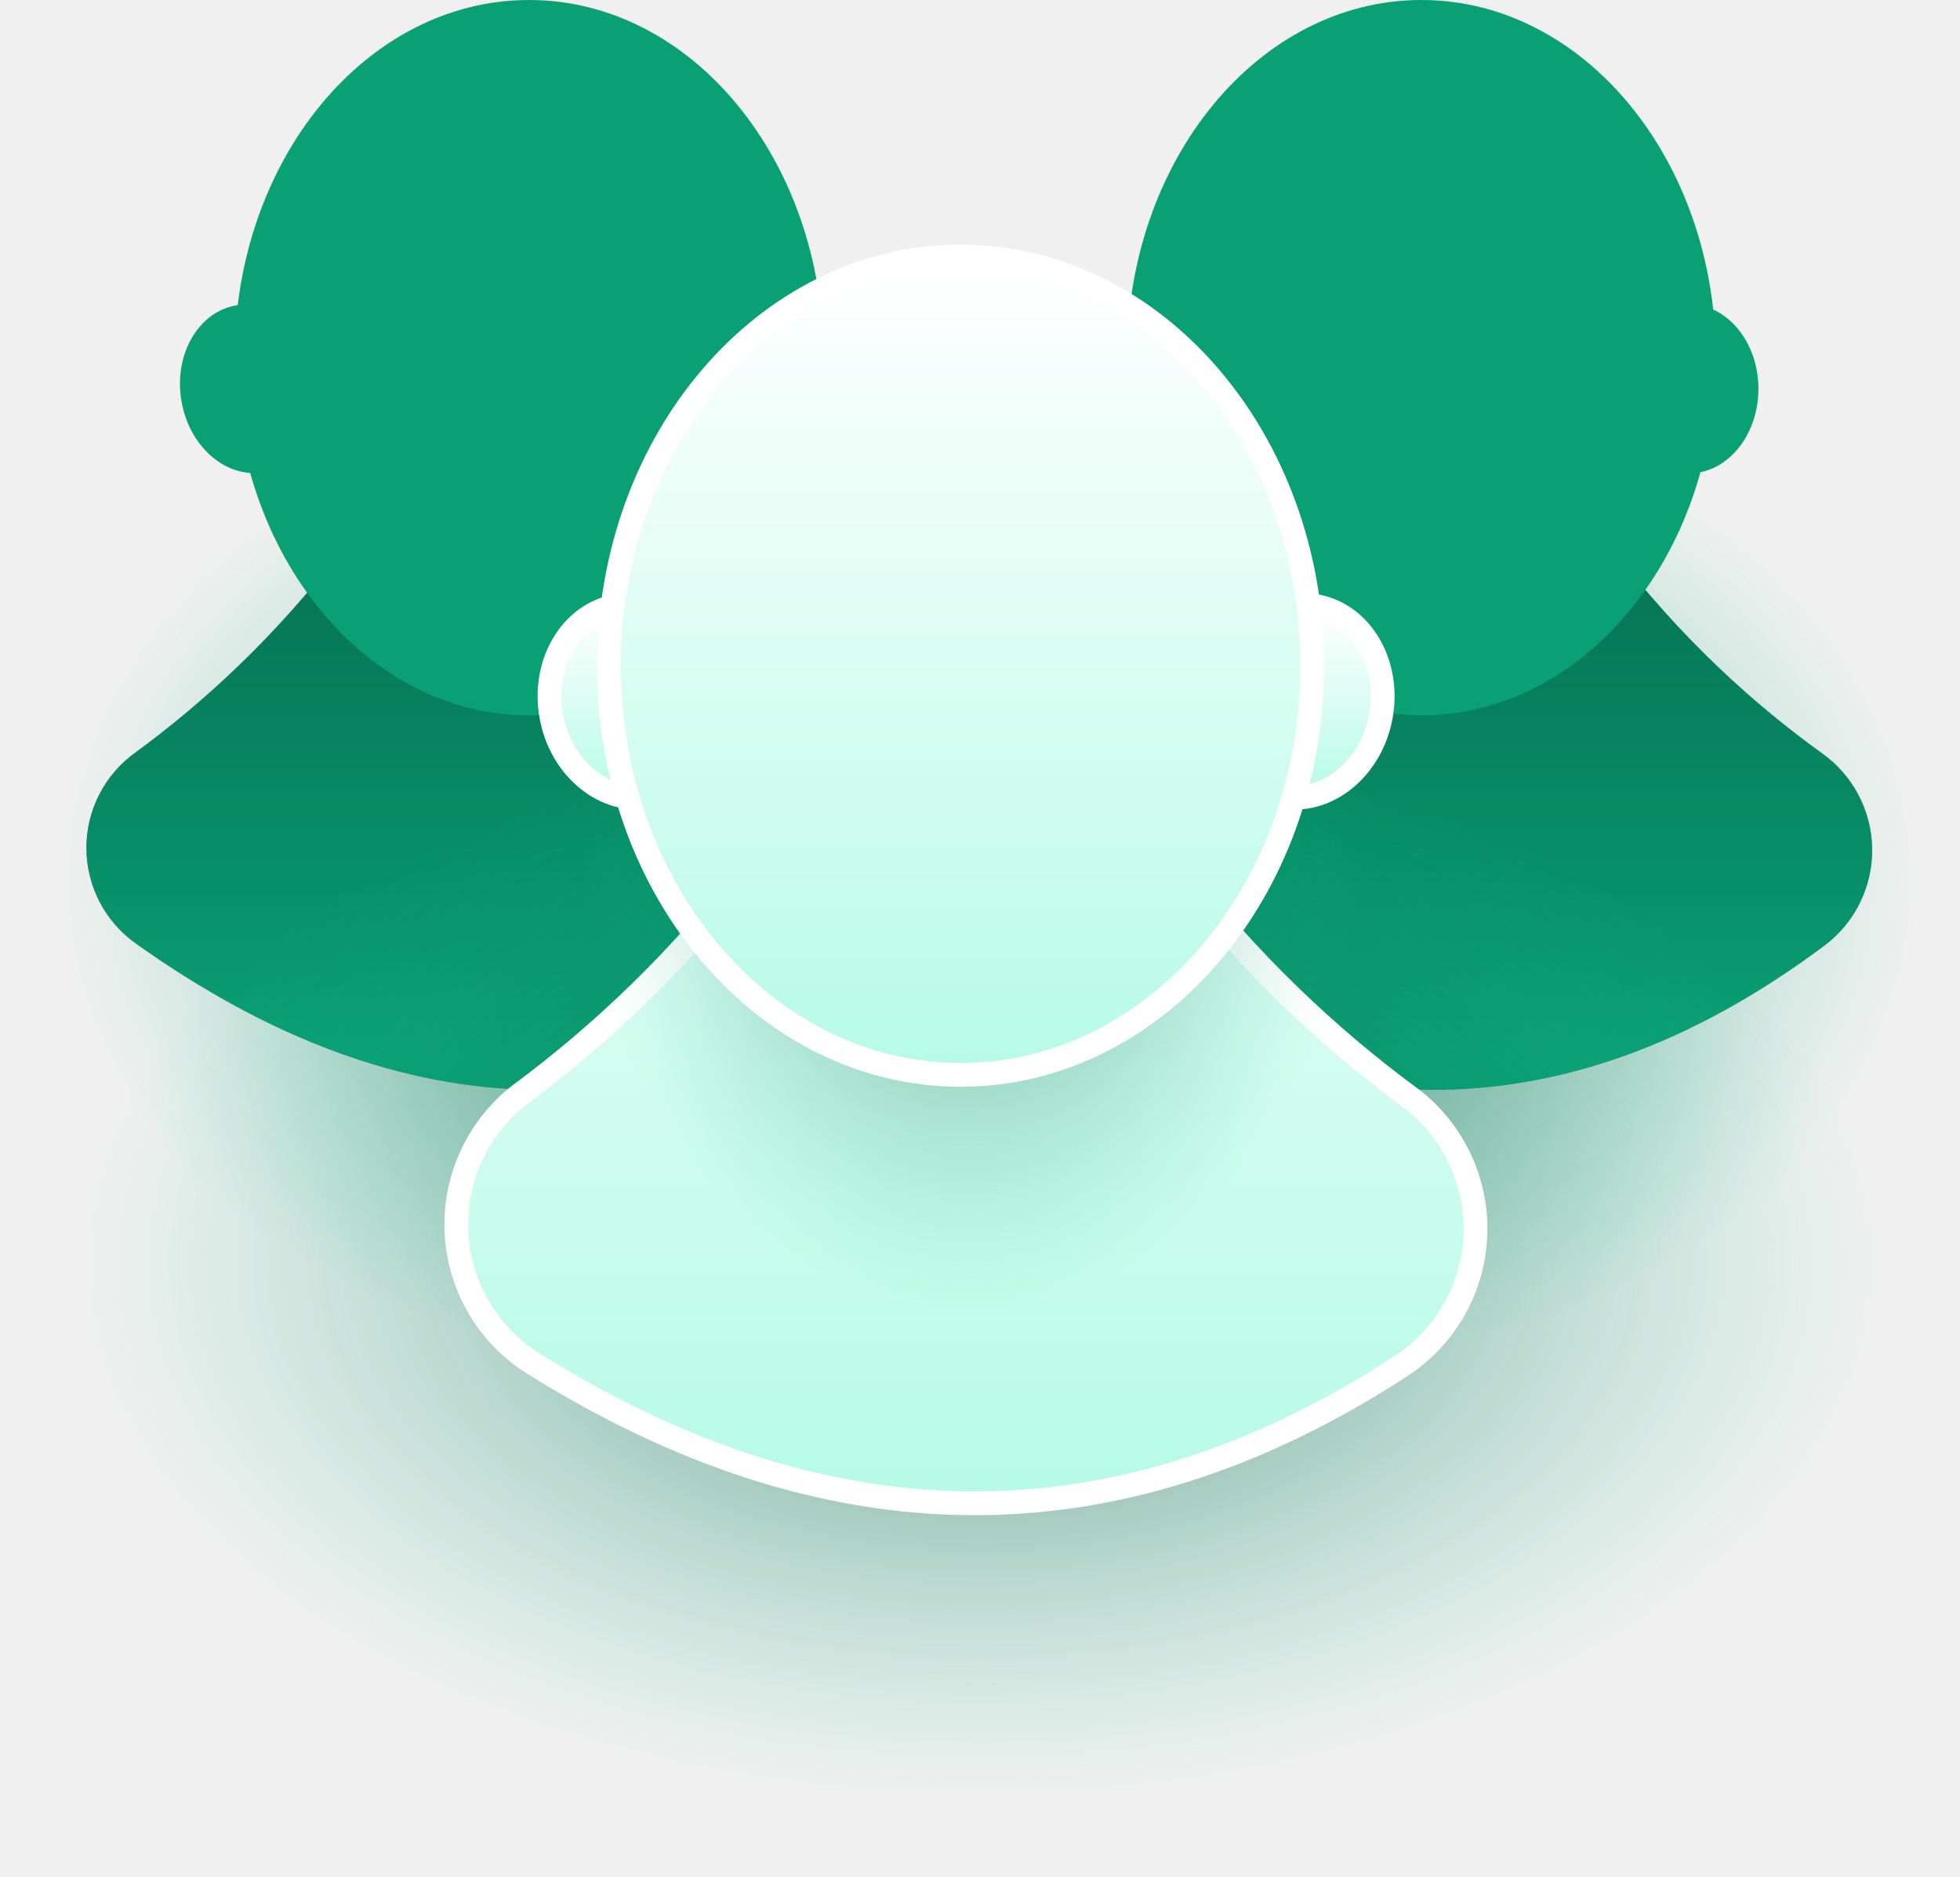
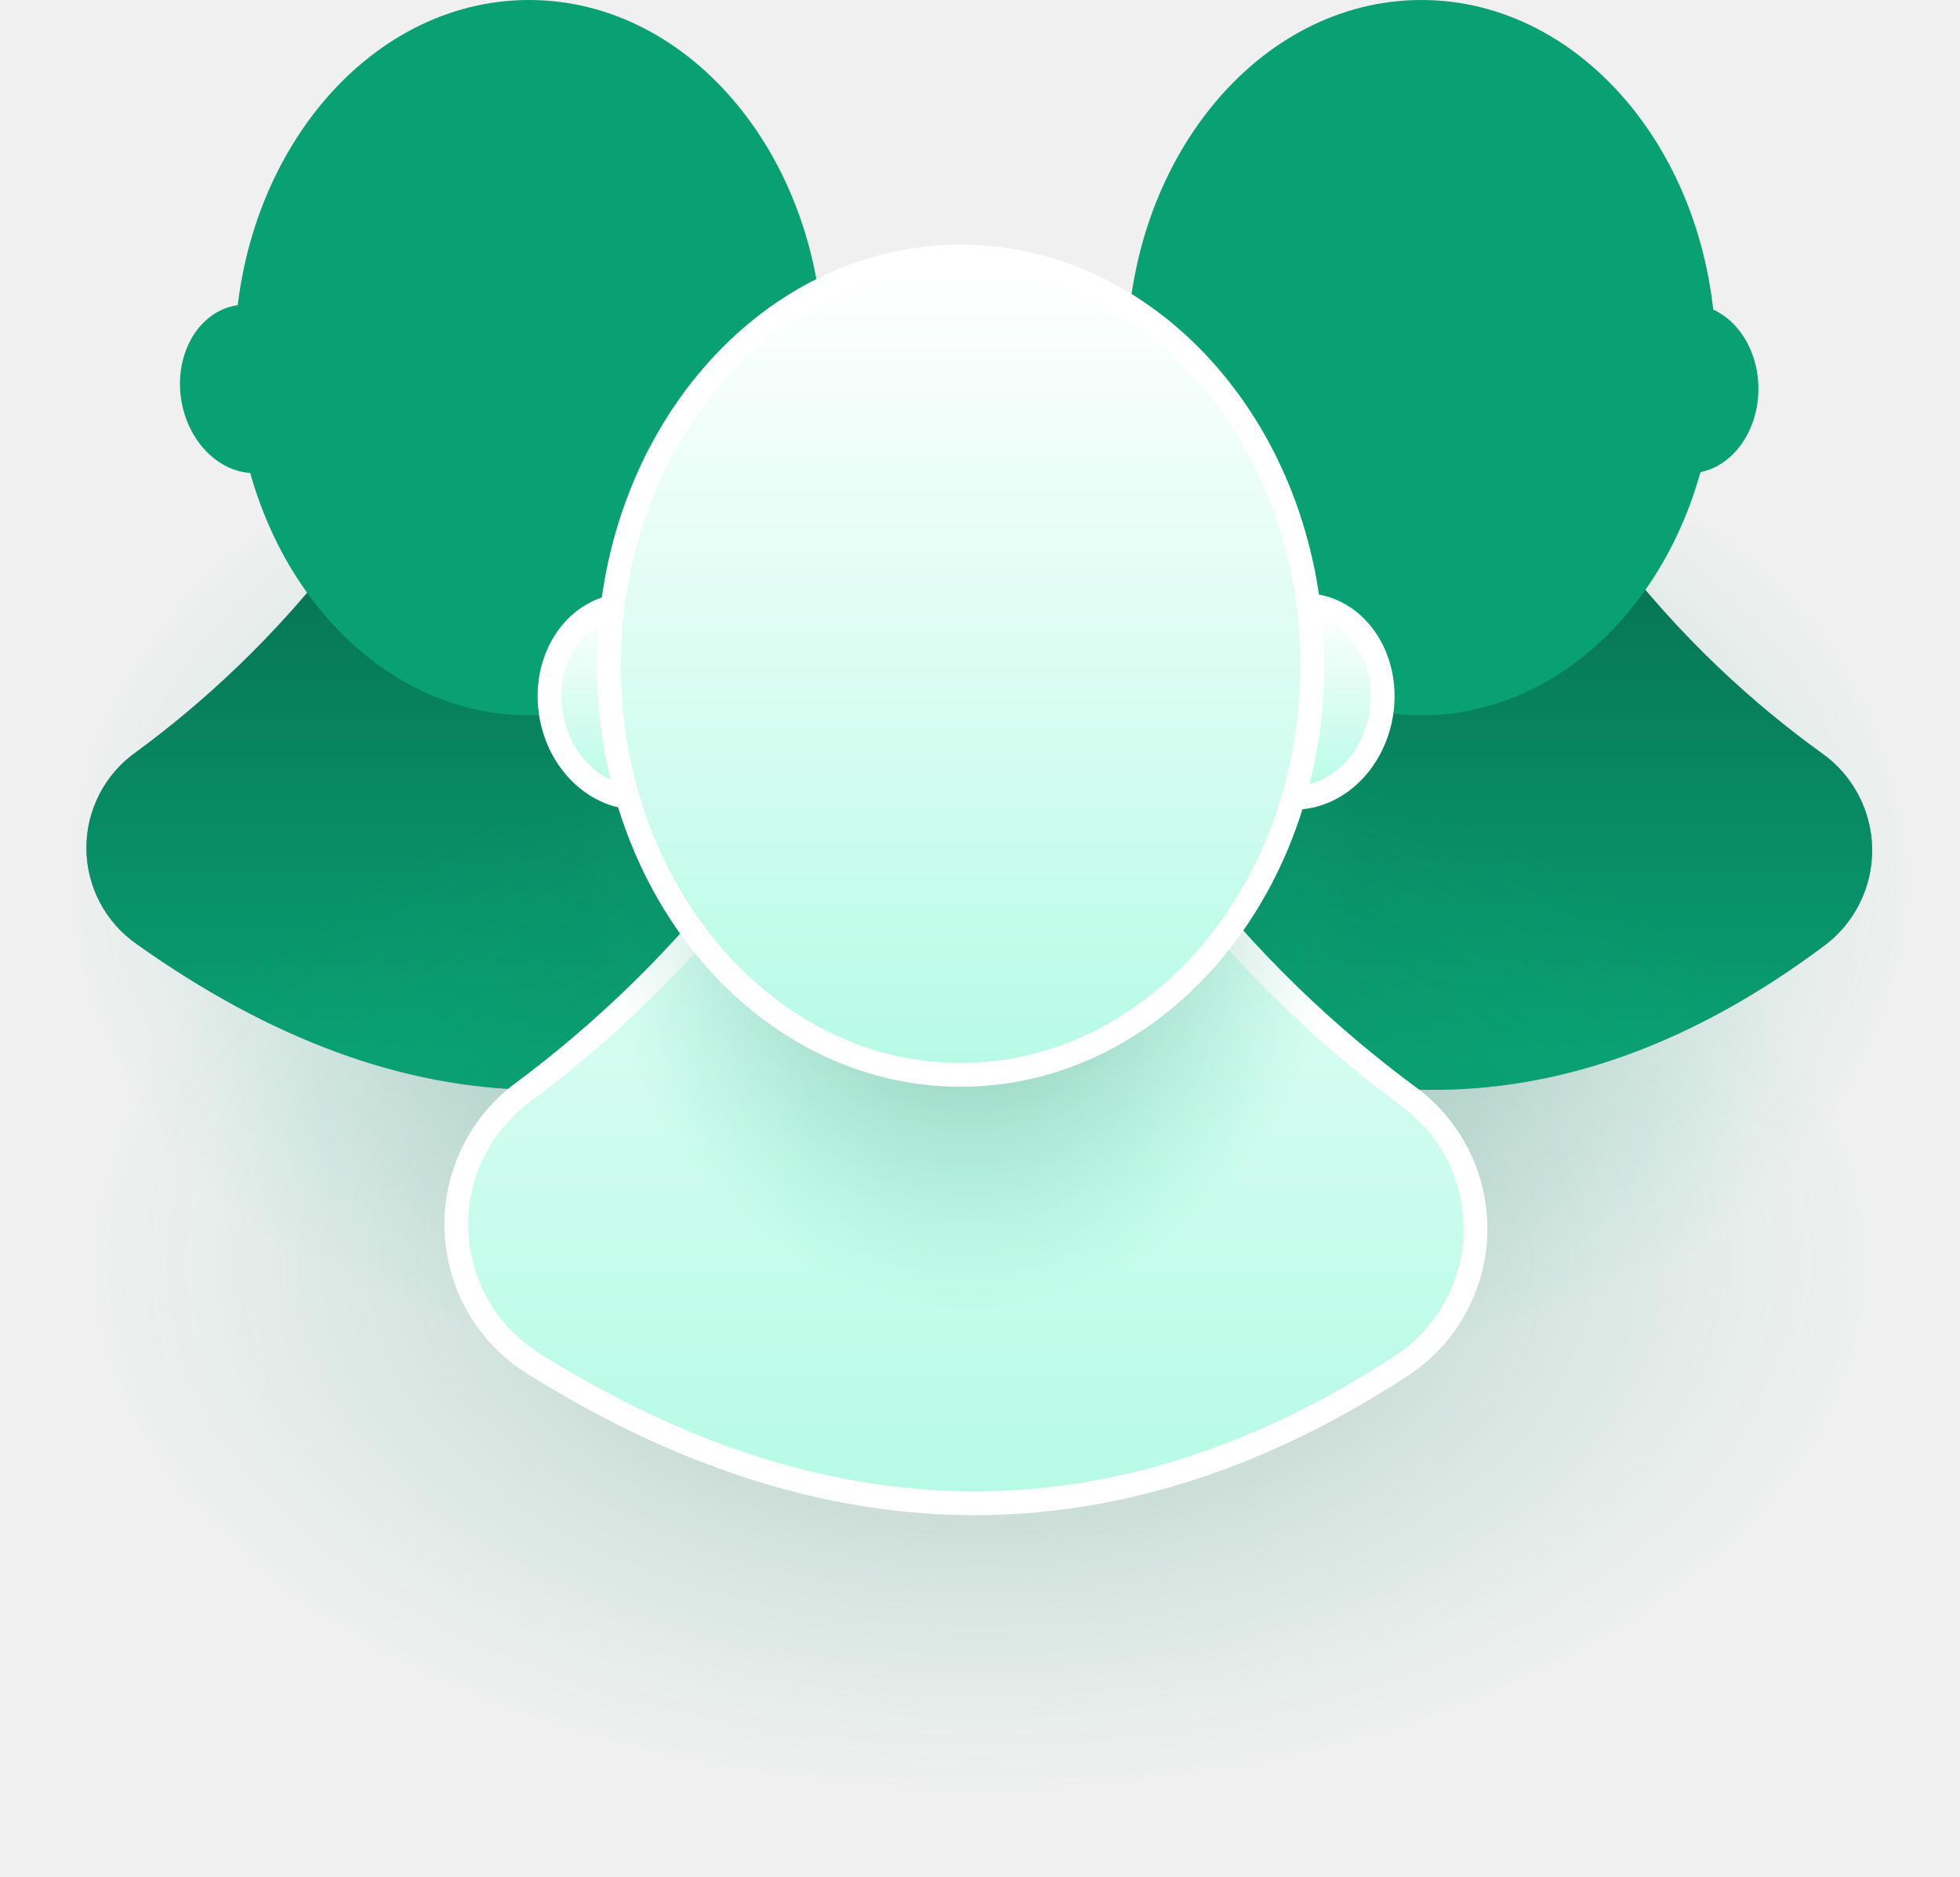
<svg xmlns="http://www.w3.org/2000/svg" viewBox="0 0 165 158" xml:space="preserve" style="fill-rule:evenodd;clip-rule:evenodd;stroke-linecap:round;stroke-linejoin:round;stroke-miterlimit:1.5">
  <g id="person1">
    <path d="M45.622,35.618c30.103,0 54.542,18.68 54.542,41.689c0,23.01 -24.439,41.69 -54.542,41.69c-30.103,0 -41.692,-18.744 -41.692,-41.753c0,-23.009 11.589,-41.626 41.692,-41.626Z" style="fill:url(#_omniRadial11);" />
    <path d="M78.299,63.439c2.605,1.829 4.177,4.795 4.229,7.978c0.052,3.183 -1.422,6.198 -3.967,8.111c-22.346,16.745 -44.696,15.836 -67.046,-0.048c-2.644,-1.835 -4.228,-4.844 -4.242,-8.064c-0.015,-3.219 1.542,-6.242 4.171,-8.101c10.616,-7.784 25.846,-22.829 32.377,-48.625c0,0 0.314,-7.546 0.899,-4.207c0.585,-3.339 0.899,4.207 0.899,4.207c6.584,26.005 22.008,41.084 32.68,48.749Z" style="fill:#AC95E5" />
    <path d="M78.299,63.439c2.605,1.829 4.177,4.795 4.229,7.978c0.052,3.183 -1.422,6.198 -3.967,8.111c-22.346,16.745 -44.696,15.836 -67.046,-0.048c-2.644,-1.835 -4.228,-4.844 -4.242,-8.064c-0.015,-3.219 1.542,-6.242 4.171,-8.101c10.616,-7.784 25.846,-22.829 32.377,-48.625c0,0 0.314,-7.546 0.899,-4.207c0.585,-3.339 0.899,4.207 0.899,4.207c6.584,26.005 22.008,41.084 32.68,48.749Z" style="fill:url(#_omniLinear12);" />
    <path d="M19.95,25.696c3.197,-0.498 6.284,2.249 6.889,6.132c0.605,3.883 -1.499,7.44 -4.696,7.939c-3.197,0.498 -6.283,-2.25 -6.889,-6.133c-0.605,-3.882 1.499,-7.439 4.696,-7.938Z" style="fill:#09A073;" />
    <ellipse cx="44.537" cy="30.109" rx="24.79" ry="30.109" style="fill:#09A073;" />
  </g>
  <g id="person2">
    <path d="M120.743,35.618c30.103,0 41.214,18.68 41.214,41.689c0,23.01 -11.111,41.69 -41.214,41.69c-30.103,0 -54.542,-18.68 -54.542,-41.69c0,-23.009 24.439,-41.689 54.542,-41.689Z" style="fill:url(#_omniRadial13);" />
    <path d="M153.353,63.39c2.621,1.844 4.202,4.832 4.251,8.037c0.049,3.204 -1.439,6.239 -4.003,8.162c-22.29,16.661 -44.584,15.758 -66.878,-0.047c-2.666,-1.844 -4.264,-4.873 -4.282,-8.114c-0.018,-3.242 1.547,-6.288 4.192,-8.162c10.613,-7.799 25.792,-22.835 32.309,-48.576c0,0 0.314,-7.546 0.899,-4.207c0.585,-3.339 0.899,4.207 0.899,4.207c6.57,25.951 21.943,41.021 32.613,48.7Z" style="fill:#AC95E5" />
    <path d="M153.353,63.39c2.621,1.844 4.202,4.832 4.251,8.037c0.049,3.204 -1.439,6.239 -4.003,8.162c-22.29,16.661 -44.584,15.758 -66.878,-0.047c-2.666,-1.844 -4.264,-4.873 -4.282,-8.114c-0.018,-3.242 1.547,-6.288 4.192,-8.162c10.613,-7.799 25.792,-22.835 32.309,-48.576c0,0 0.314,-7.546 0.899,-4.207c0.585,-3.339 0.899,4.207 0.899,4.207c6.57,25.951 21.943,41.021 32.613,48.7Z" style="fill:url(#_omniLinear14);" />
    <ellipse cx="142.168" cy="32.731" rx="5.862" ry="7.12" style="fill:#09A073;" />
    <ellipse cx="119.658" cy="30.109" rx="24.79" ry="30.109" style="fill:#09A073;" />
  </g>
  <g id="person3">
    <ellipse cx="82.163" cy="110.033" rx="77.933" ry="47.694" style="fill:url(#_omniRadial15);" />
    <path d="M118.476,92.233c3.696,2.658 5.842,6.969 5.736,11.521c-0.107,4.552 -2.453,8.757 -6.27,11.239c-24.333,15.855 -48.677,15.01 -73.021,-0.197c-3.899,-2.43 -6.335,-6.639 -6.5,-11.231c-0.164,-4.591 1.964,-8.964 5.68,-11.667c12.484,-9.313 28.672,-26.109 35.911,-53.5c0,0 0.375,-8.633 1.074,-4.813c0.698,-3.82 1.073,4.813 1.073,4.813c7.321,27.701 23.794,44.565 36.317,53.835Z" style="fill:url(#_omniLinear16);stroke:white;stroke-width:2px;" />
    <ellipse cx="81.403" cy="72.154" rx="33.499" ry="43.778" style="fill:url(#_omniRadial17);" />
    <path d="M51.846,51.023c3.801,-0.69 7.539,2.342 8.341,6.766c0.802,4.423 -1.633,8.574 -5.435,9.264c-3.802,0.689 -7.54,-2.343 -8.342,-6.766c-0.802,-4.424 1.634,-8.575 5.436,-9.264Z" style="fill:url(#_omniLinear18);stroke:white;stroke-width:2px;" />
    <path d="M110.804,51.021c3.803,0.685 6.243,4.833 5.446,9.258c-0.798,4.424 -4.532,7.46 -8.335,6.775c-3.802,-0.685 -6.242,-4.833 -5.445,-9.258c0.797,-4.424 4.531,-7.46 8.334,-6.775Z" style="fill:url(#_omniLinear19);stroke:white;stroke-width:2px;" />
    <ellipse cx="80.867" cy="56.038" rx="29.604" ry="34.445" style="fill:url(#_omniLinear110);stroke:white;stroke-width:2px;" />
  </g>
  <defs>
    <radialGradient id="_omniRadial11" cx="0" cy="0" r="1" gradientUnits="userSpaceOnUse" gradientTransform="matrix(-47.2623,0,0,-39.444,52.2711,74.0608)">
-       <stop offset="0" style="stop-color:#063727;stop-opacity:0.6" />
+       <stop offset="0" style="stop-color:#063727;stop-opacity:0.3" />
      <stop offset="1" style="stop-color:#17C994;stop-opacity:0" />
    </radialGradient>
    <linearGradient id="_omniLinear12" x1="0" y1="0" x2="1" y2="0" gradientUnits="userSpaceOnUse" gradientTransform="matrix(3.98459e-15,65.0732,-65.0732,3.98459e-15,44.4396,23.9149)">
      <stop offset="0" style="stop-color:#055C42;stop-opacity:1" />
      <stop offset="1" style="stop-color:#09A073;stop-opacity:1" />
    </linearGradient>
    <radialGradient id="_omniRadial13" cx="0" cy="0" r="1" gradientUnits="userSpaceOnUse" gradientTransform="matrix(-47.0275,0,0,-39.444,114.302,74.0608)">
-       <stop offset="0" style="stop-color:#063727;stop-opacity:0.6" />
+       <stop offset="0" style="stop-color:#063727;stop-opacity:0.3" />
      <stop offset="1" style="stop-color:#17C994;stop-opacity:0" />
    </radialGradient>
    <linearGradient id="_omniLinear14" x1="0" y1="0" x2="1" y2="0" gradientUnits="userSpaceOnUse" gradientTransform="matrix(3.97971e-15,65.0735,-64.9936,3.9846e-15,119.562,23.915)">
      <stop offset="0" style="stop-color:#055C42;stop-opacity:1" />
      <stop offset="1" style="stop-color:#09A073;stop-opacity:1" />
    </linearGradient>
    <radialGradient id="_omniRadial15" cx="0" cy="0" r="1" gradientUnits="userSpaceOnUse" gradientTransform="matrix(-76.5487,0,0,-45.1251,82.526,106.319)">
-       <stop offset="0" style="stop-color:#063727;stop-opacity:0.6" />
+       <stop offset="0" style="stop-color:#063727;stop-opacity:0.3" />
      <stop offset="1" style="stop-color:#17C994;stop-opacity:0" />
    </radialGradient>
    <linearGradient id="_omniLinear16" x1="0" y1="0" x2="1" y2="0" gradientUnits="userSpaceOnUse" gradientTransform="matrix(-3.17988e-14,90.9291,-83.0566,-3.48128e-14,86.4846,33.6517)">
      <stop offset="0" style="stop-color:white;stop-opacity:1" />
      <stop offset="1" style="stop-color:#B7FBE6;stop-opacity:1" />
    </linearGradient>
    <radialGradient id="_omniRadial17" cx="0" cy="0" r="1" gradientUnits="userSpaceOnUse" gradientTransform="matrix(-32.9039,0,0,-41.42,81.559,68.7446)">
      <stop offset="0" style="stop-color:#000;stop-opacity:0.5" />
      <stop offset="1" style="stop-color:#17C994;stop-opacity:0" />
    </radialGradient>
    <linearGradient id="_omniLinear18" x1="0" y1="0" x2="1" y2="0" gradientUnits="userSpaceOnUse" gradientTransform="matrix(-5.21898e-15,15.706,-13.6317,-6.01317e-15,54.1472,51.1051)">
      <stop offset="0" style="stop-color:white;stop-opacity:1" />
      <stop offset="1" style="stop-color:#B7FBE6;stop-opacity:1" />
    </linearGradient>
    <linearGradient id="_omniLinear19" x1="0" y1="0" x2="1" y2="0" gradientUnits="userSpaceOnUse" gradientTransform="matrix(-5.21869e-15,15.7065,-13.6309,-6.01334e-15,110.209,51.1045)">
      <stop offset="0" style="stop-color:white;stop-opacity:1" />
      <stop offset="1" style="stop-color:#B7FBE6;stop-opacity:1" />
    </linearGradient>
    <linearGradient id="_omniLinear110" x1="0" y1="0" x2="1" y2="0" gradientUnits="userSpaceOnUse" gradientTransform="matrix(-2.19425e-14,66.6845,-57.3125,-2.55306e-14,84.4349,22.3572)">
      <stop offset="0" style="stop-color:white;stop-opacity:1" />
      <stop offset="1" style="stop-color:#B7FBE6;stop-opacity:1" />
    </linearGradient>
  </defs>
  <style type="text/css">
        #person1,
        #person2,
        #person3 {
            transform-box: fill-box;
            transform-origin: center;
        }
        #person1,
        #person2,
        #person3 {
            transform: translateX(0);
            transition: 0.5s ease-in;
        }
        svg:hover #person1 {
            transform: translateX(10px);
        }
        svg:hover #person2 {
            transform: translateX(-10px);
        }
        svg:hover #person3 {
            transform: scale(0.95);
        }
    </style>
</svg>
